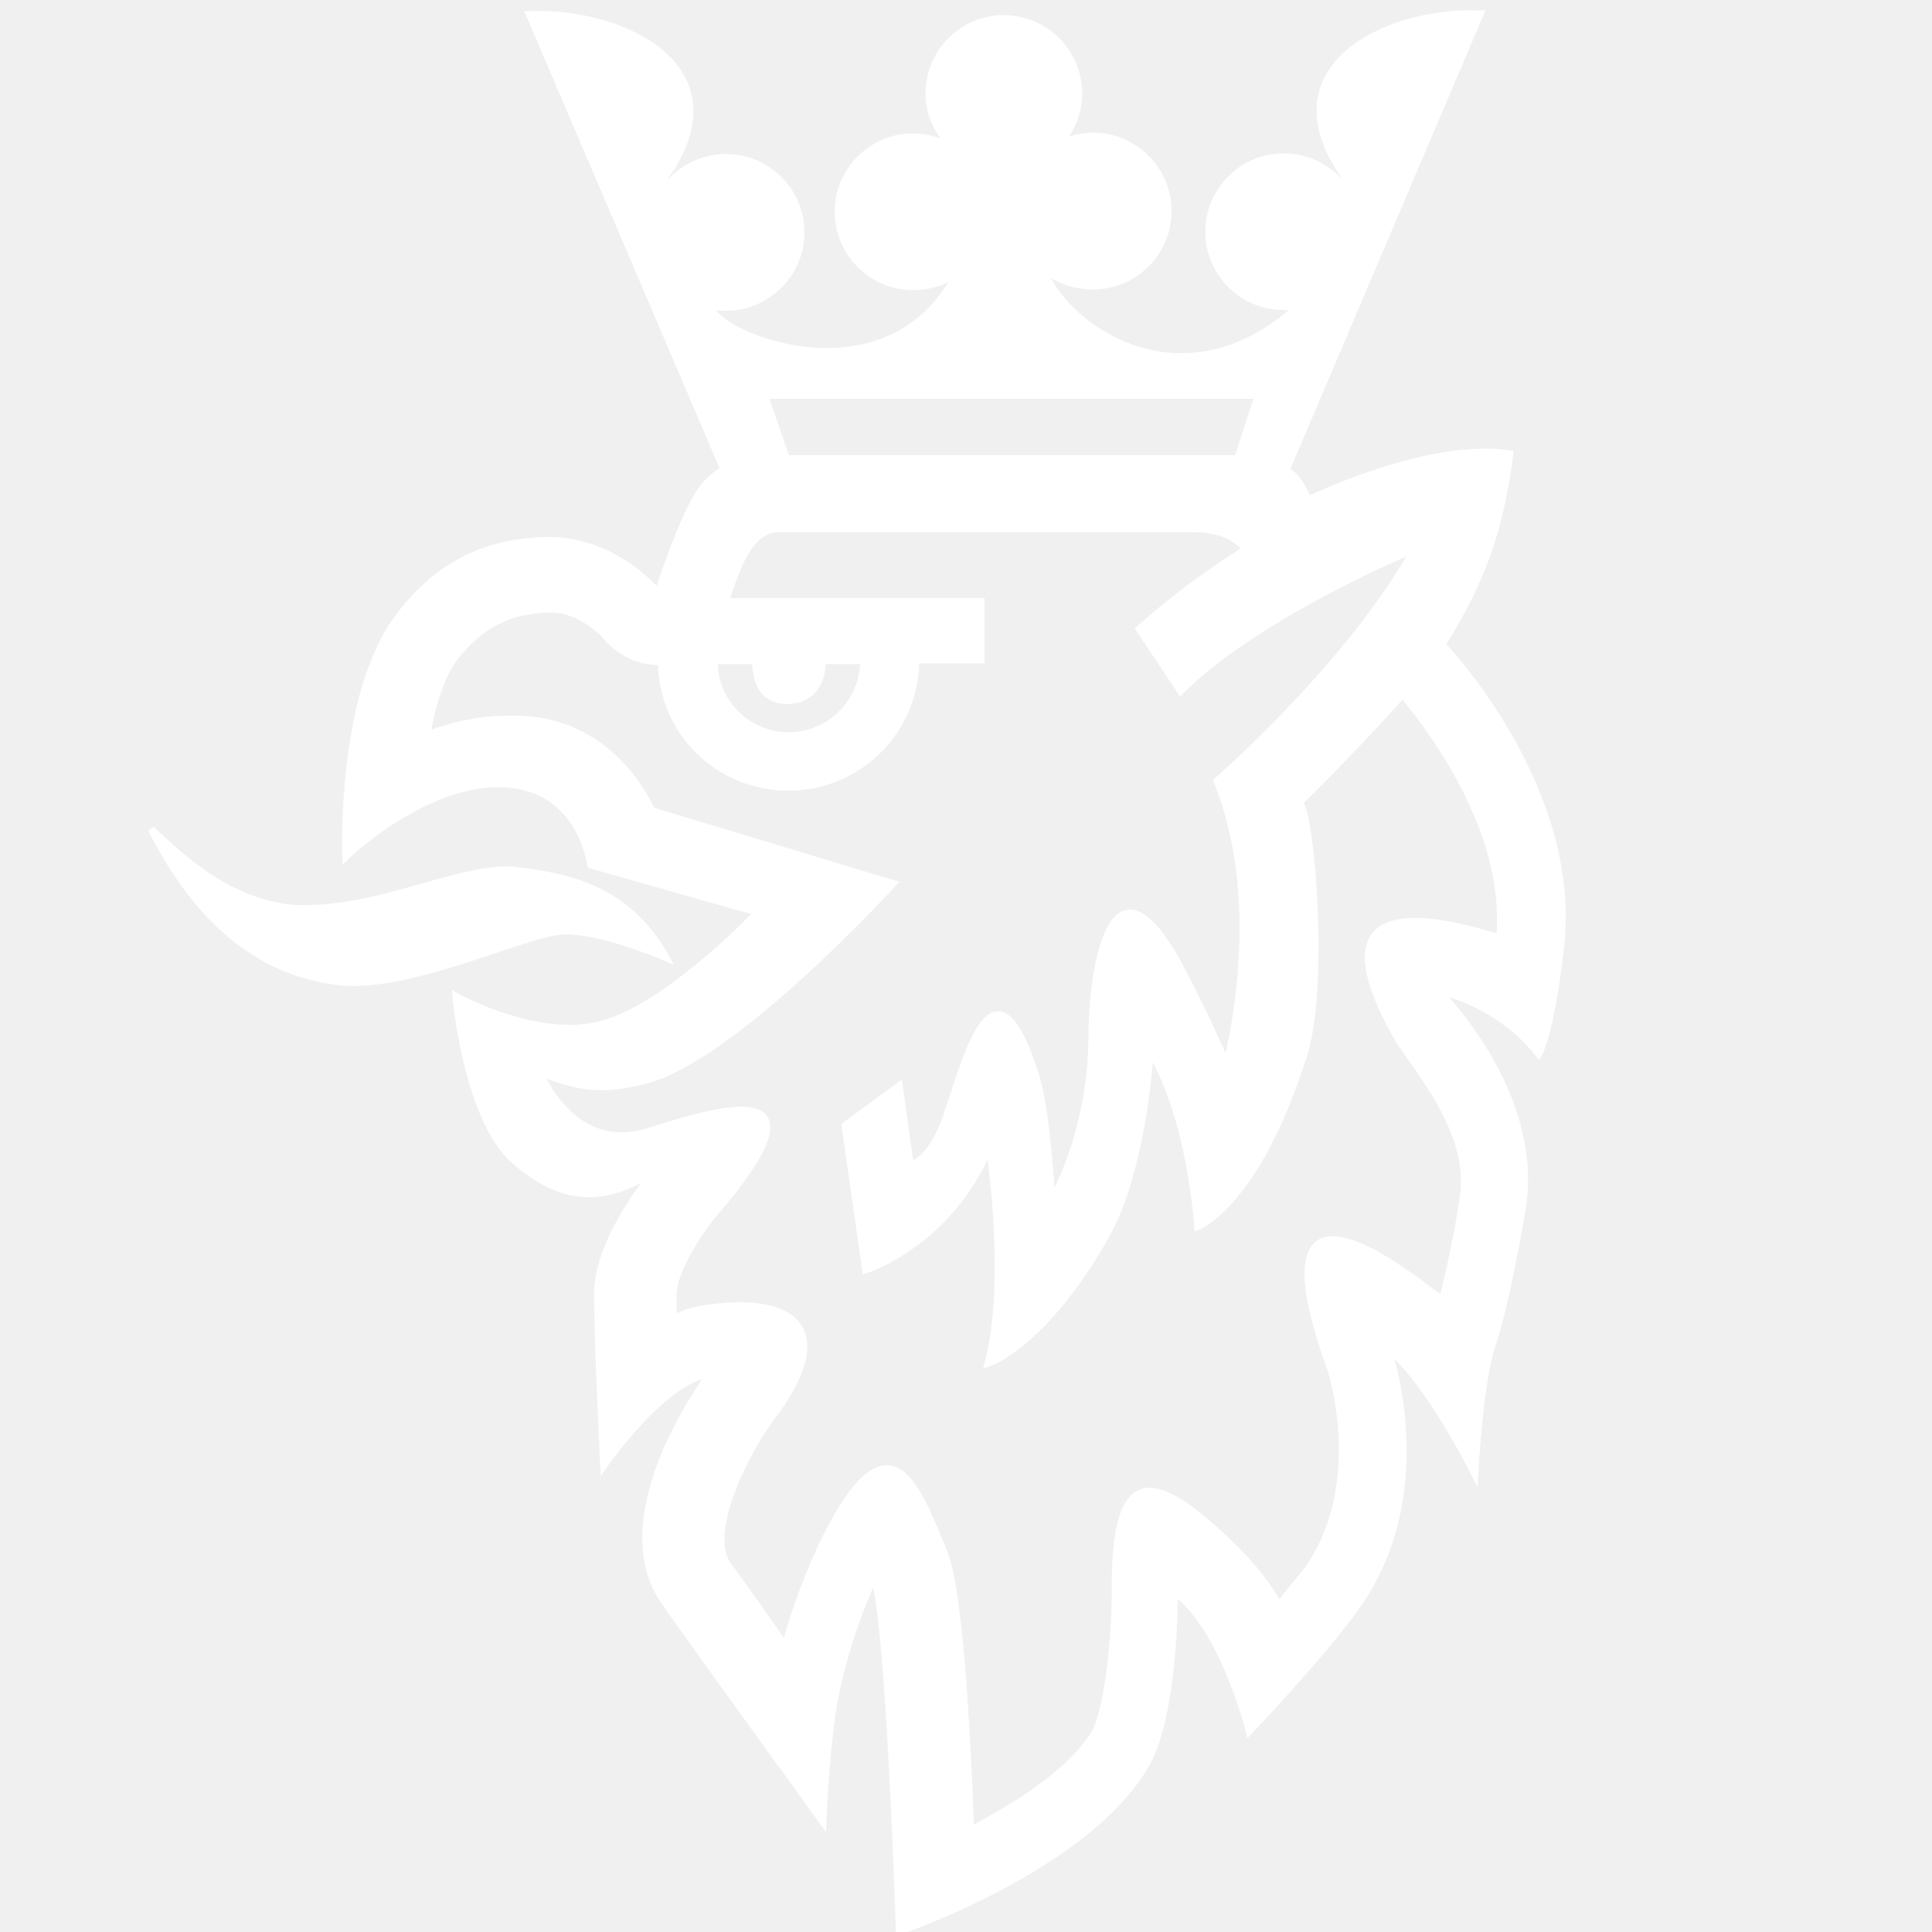
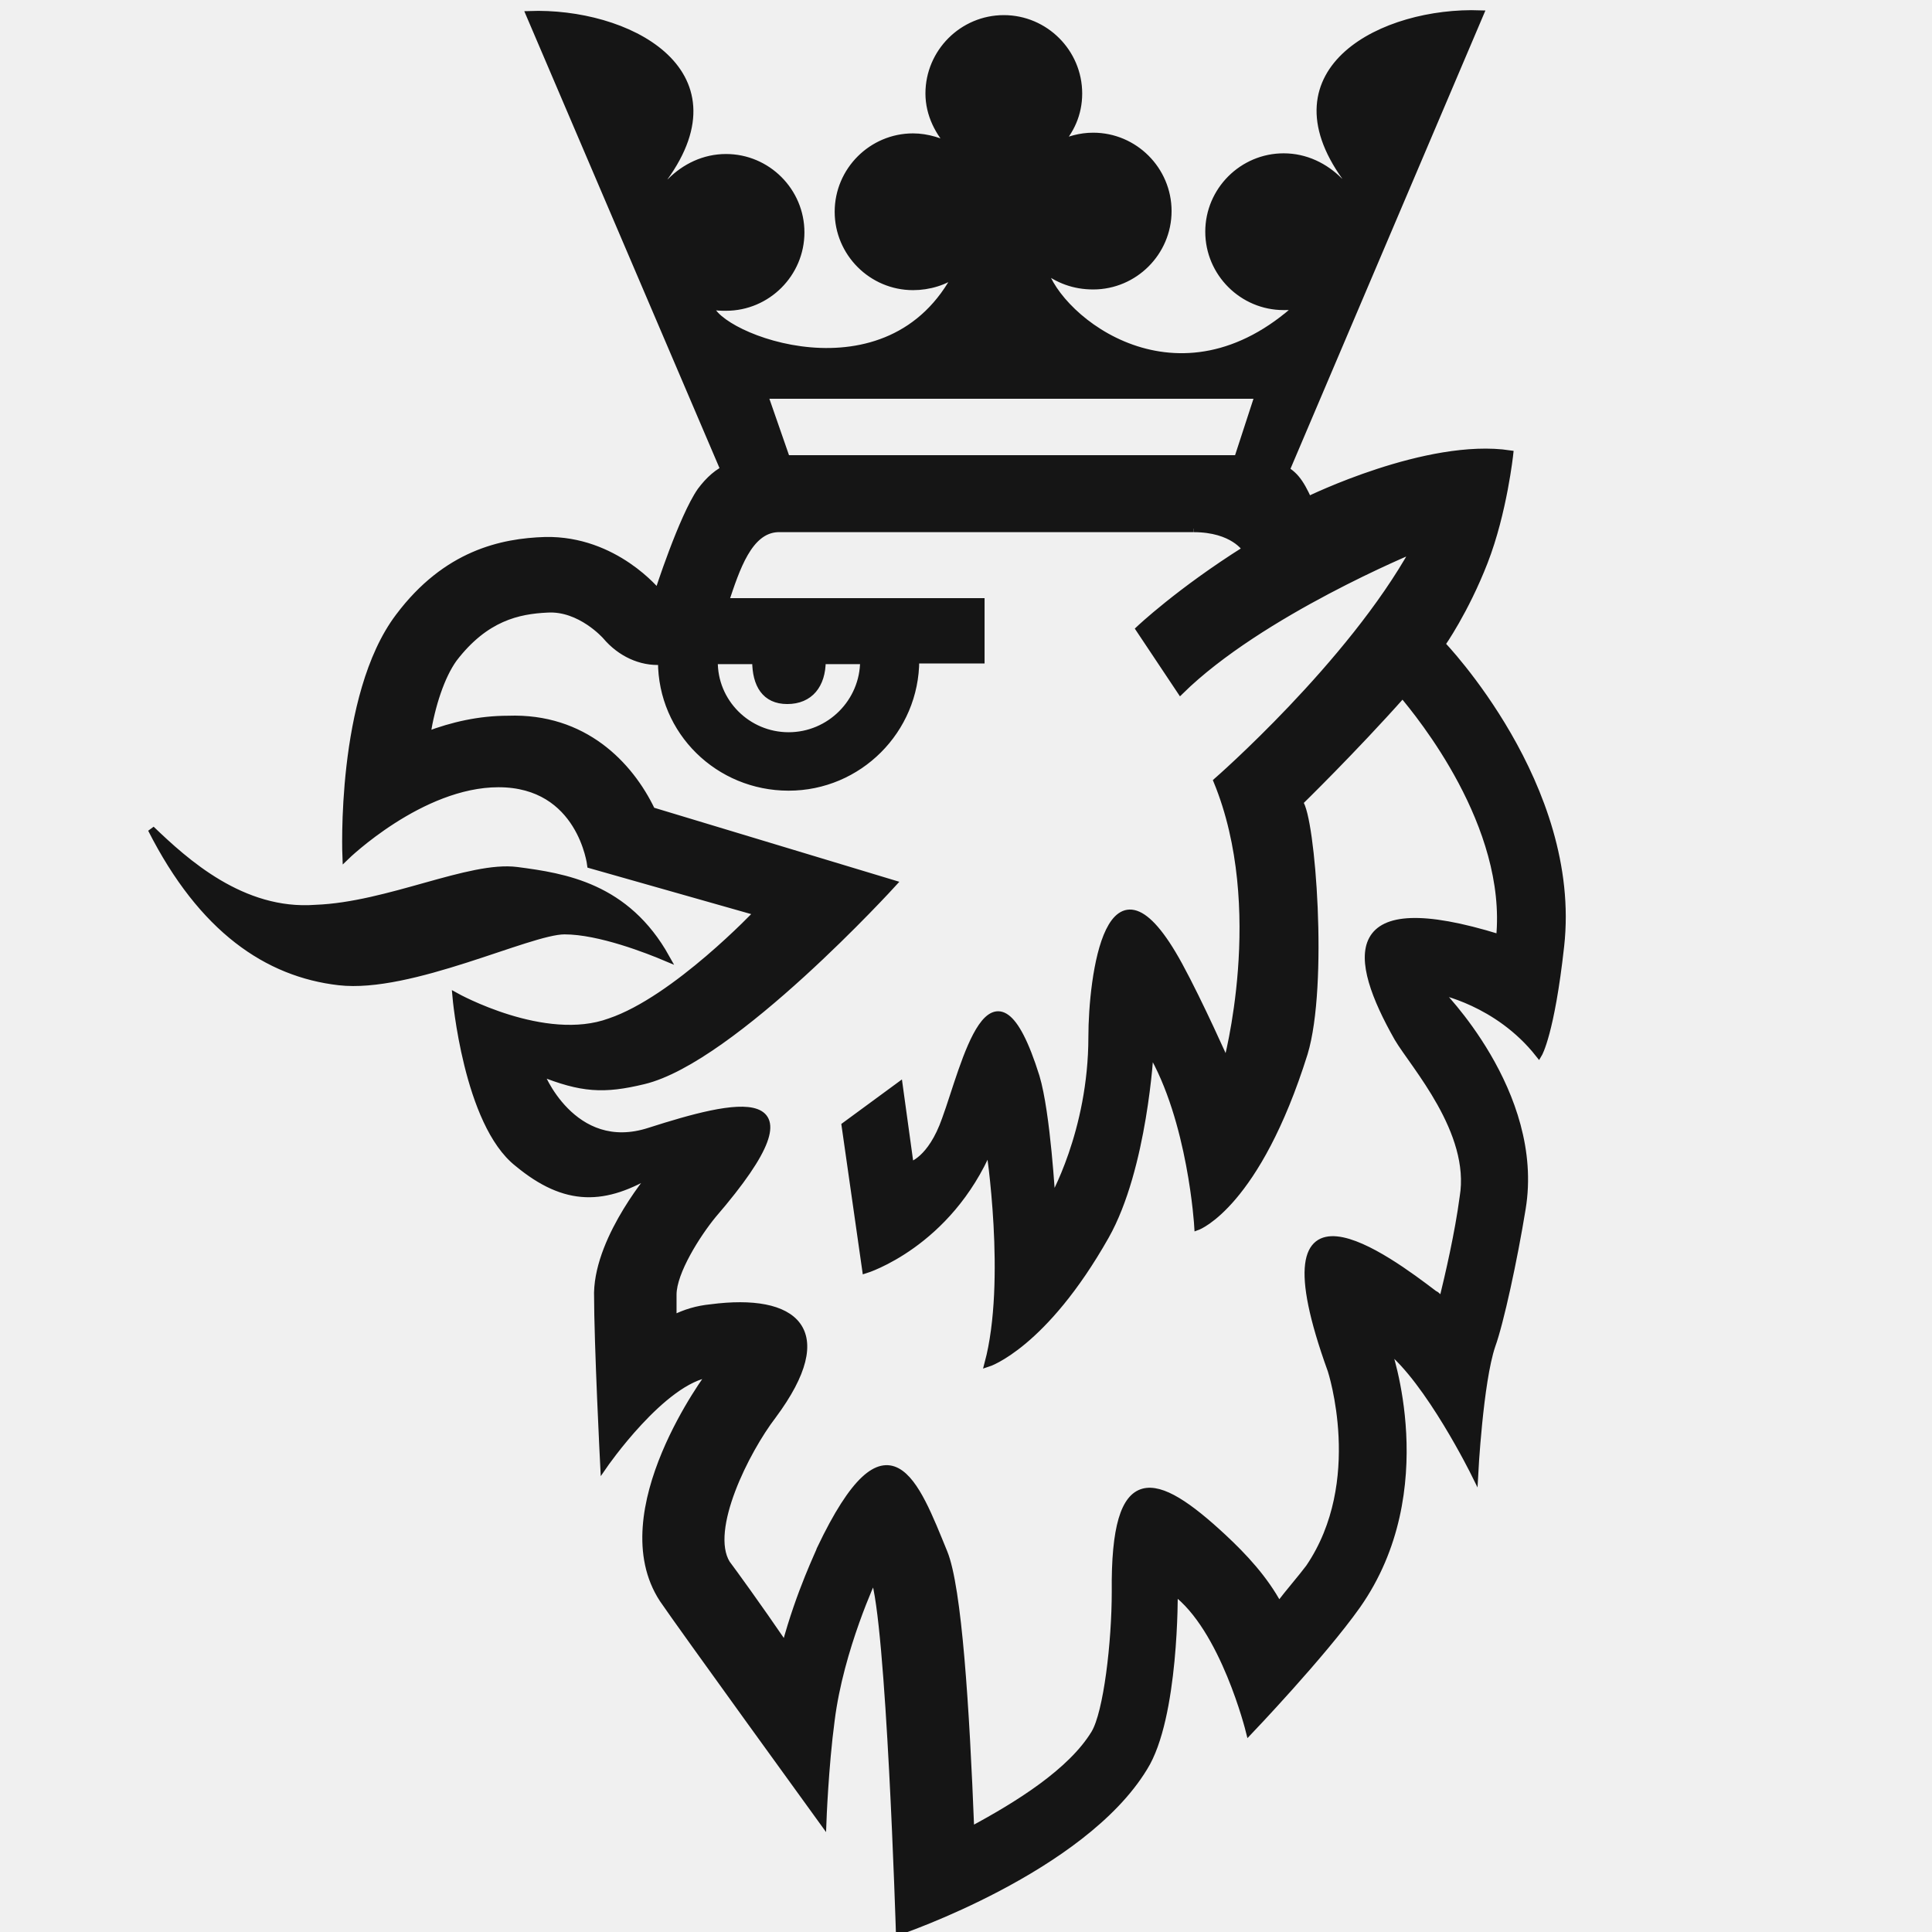
- <svg xmlns="http://www.w3.org/2000/svg" fill="#ffffff" version="1.1" id="Layer_1" viewBox="0 0 281 281" xml:space="preserve" stroke="#ffffff">
+ <svg xmlns="http://www.w3.org/2000/svg" fill="#151515" version="1.1" id="Layer_1" viewBox="0 0 281 281" xml:space="preserve" stroke="#151515">
  <g id="SVGRepo_bgCarrier" stroke-width="0" />
  <g id="SVGRepo_tracerCarrier" stroke-linecap="round" stroke-linejoin="round" />
  <g id="SVGRepo_iconCarrier">
    <g>
      <path d="M58,89.7c6.9-9.2,15-10.9,21.3-11.1c10.2-0.2,16.4,7.6,16.4,7.6s3.5-10.9,6.2-14.8c1.2-1.6,2.5-2.8,4.2-3.5 c-0.2,0-0.5,0-0.9,0.2L77,2.1c14.1-0.5,31,8.1,19.6,23.8c-0.2,0.7,0.5,0.9,0.9,0.5c2.1-2.1,4.9-3.5,8.1-3.5c6,0,10.9,4.9,10.9,10.9 s-4.9,10.9-10.9,10.9c-0.7,0-1.4,0-2.3-0.2c0.7,4.4,26.1,14.6,36-4.9c-1.8,1.4-4.2,2.1-6.5,2.1c-6,0-10.9-4.9-10.9-10.9 s4.9-10.9,10.9-10.9c2.1,0,4.2,0.7,5.8,1.6c-2.1-2.1-3.5-4.9-3.5-7.9c0-6,4.9-10.9,10.9-10.9c6,0,10.9,4.9,10.9,10.9 c0,3-1.2,5.5-3,7.4c1.6-0.7,3.2-1.2,5.1-1.2c6,0,10.9,4.9,10.9,10.9S165,41.6,159,41.6c-2.8,0-5.1-0.9-7.2-2.5 c2.1,7.4,19.6,21.5,37.2,5.3c-0.7,0.2-1.4,0.2-2.3,0.2c-6,0-10.9-4.9-10.9-10.9s4.9-10.9,10.9-10.9c3.2,0,6,1.4,8.1,3.5 c0.5,0.5,1.2,0.2,0.9-0.5c-11.3-15.7,5.5-24.3,19.6-23.8l-28.2,66.3c-0.5,0-0.7-0.5-1.2-0.5c2.3,0.9,3.2,2.3,4.4,4.9 c0,0,17.3-8.5,29.3-6.7c0,0-0.9,8.5-3.7,15.7c-2.8,7.2-6.2,12-6.2,12s19.9,20.6,17.3,43.9c-1.4,12.7-3.2,15.7-3.2,15.7 c-6-7.6-14.6-9.2-14.6-9.2s15,14.8,12.2,31.7c-1.2,7.4-3.2,16.6-4.4,19.9c-1.8,5.3-2.5,18.7-2.5,18.7s-6.7-13.6-12.7-18.3 c0,0,7.4,20.6-4.4,37.4c-5.1,7.2-15.7,18.3-15.7,18.3s-3.7-15-10.9-20.3c0,0,0.2,18.3-4.4,25.6c-9,14.8-35.6,23.8-35.6,23.8 s-1.4-45.3-3.7-51.5c0,0-4.9,10.4-6.2,20.8c-0.9,6.7-1.2,14.8-1.2,14.8s-20.8-28.7-23.3-32.4c-8.3-12.7,6.9-32.8,6.9-32.8 c-6.9,0.9-15.5,13.4-15.5,13.4s-0.9-17.6-0.9-25.2c0.2-8.3,8.3-17.6,8.3-17.6c-7.2,4.4-12.9,4.6-19.9-1.2c-7.4-5.8-9-24.3-9-24.3 s12.9,7.2,22.4,3.7c9.5-3.2,21.5-15.9,21.5-15.9l-24.3-6.9c0,0-1.4-11.8-13.4-11.8c-11.3,0-22.2,10.6-22.2,10.6S49.3,101.2,58,89.7 L58,89.7z M22,120.6c7.4,14.6,16.9,21,27.3,22.2s27.7-7.4,32.8-7.4s12.2,2.8,14.8,3.9c-5.8-10.4-14.8-11.8-21.7-12.7 c-6.9-0.9-18.7,5.1-29.3,5.5C35.2,132.9,26.9,125.3,22,120.6L22,120.6z M114.7,107c6,0,10.9-4.9,10.9-10.9h-6 c0,3.5-1.8,5.8-5.1,5.8c-3.2,0-4.6-2.3-4.6-5.8h-6C103.8,102.1,108.7,107,114.7,107L114.7,107z M94.8,117.9l35.1,10.6 c0,0-23.3,25.6-36.3,28.7c-5.8,1.4-9,1.2-15-1.2c-0.2-0.2,4.6,12.2,15.9,8.5c12.2-3.9,26.1-7.4,9.2,12.2c-2.3,2.8-5.8,8.3-5.8,11.6 c0,0.9,0,2.1,0,3.5c1.8-0.9,3.5-1.4,5.5-1.6c12.2-1.6,18.3,3.2,9,15.7c-3.9,5.1-9.7,16.6-6.7,21.5c0.9,1.2,4.4,6,8.5,12 c2.1-7.9,5.1-13.9,5.1-14.1c9.9-20.8,13.9-9.5,18,0.5c2.1,5.1,3.2,22.6,3.9,40.4c6.9-3.7,14.6-8.5,18-14.1c1.8-3,3-13.2,3-20.6 c-0.2-18.9,5.8-17.1,15.7-7.9c3,2.8,6,6,8.1,9.9c1.6-2.1,3.2-3.9,4.4-5.5c8.5-12.5,3.2-28.7,3.2-28.7c-11.1-30.7,8.3-16.2,15-11.1 c0.5,0.2,0.7,0.7,1.2,0.9c0.9-3.7,2.3-9.7,3-15c1.6-9.5-7.2-19.2-9.5-23.1c-6.7-11.8-8.1-21.7,14.8-14.6 c1.6-16.4-11.6-32.4-14.1-35.4c-7.2,8.1-15,15.7-15,15.7c1.8,2.1,3.7,26.6,0.7,36.5c-6.9,22-15.5,25.2-15.5,25.2 s-0.9-15.5-6.9-25.6c0,0-0.9,17.1-6.5,27c-9,15.9-17.1,18.5-17.1,18.5c3.2-12,0.2-31.4,0.2-31.4c-6,14.1-18,17.8-18,17.8l-3-21 l7.9-5.8l1.6,11.6c0,0,3-0.7,5.1-6.7c2.8-7.6,6.9-26.3,13.2-6.2c1.6,5.3,2.3,18,2.3,18s5.8-9.9,5.8-23.8c0-8.5,2.5-29.1,12.7-10.4 c3,5.5,6.9,14.3,6.9,14.3s6.2-22.6-1.4-41.1c0,0,19.4-16.9,28.7-33.7c0,0-22.4,9.2-34,20.6l-6-9c0,0,5.8-5.5,15.5-11.6 c0,0-1.8-3-7.6-3c0.5,0-60.5,0-60.5,0c-4.2,0.2-6,5.8-7.6,10.6h37.2v8.5h-9.5c0,10.2-8.3,18.5-18.5,18.5 c-10.2,0-18.5-8.1-18.5-18.3c-3,0.2-6-1.2-8.1-3.7c0,0-3.7-4.2-8.5-3.9c-4.2,0.2-9,1.2-13.6,7.2c-1.8,2.5-3.2,6.7-3.9,11.1 c3.7-1.4,7.6-2.3,11.8-2.3C84.9,104.2,91.6,111.2,94.8,117.9L94.8,117.9z M111.2,57.5l3.2,9.2h65.6l3-9.2H111.2L111.2,57.5z" />
    </g>
  </g>
</svg>
